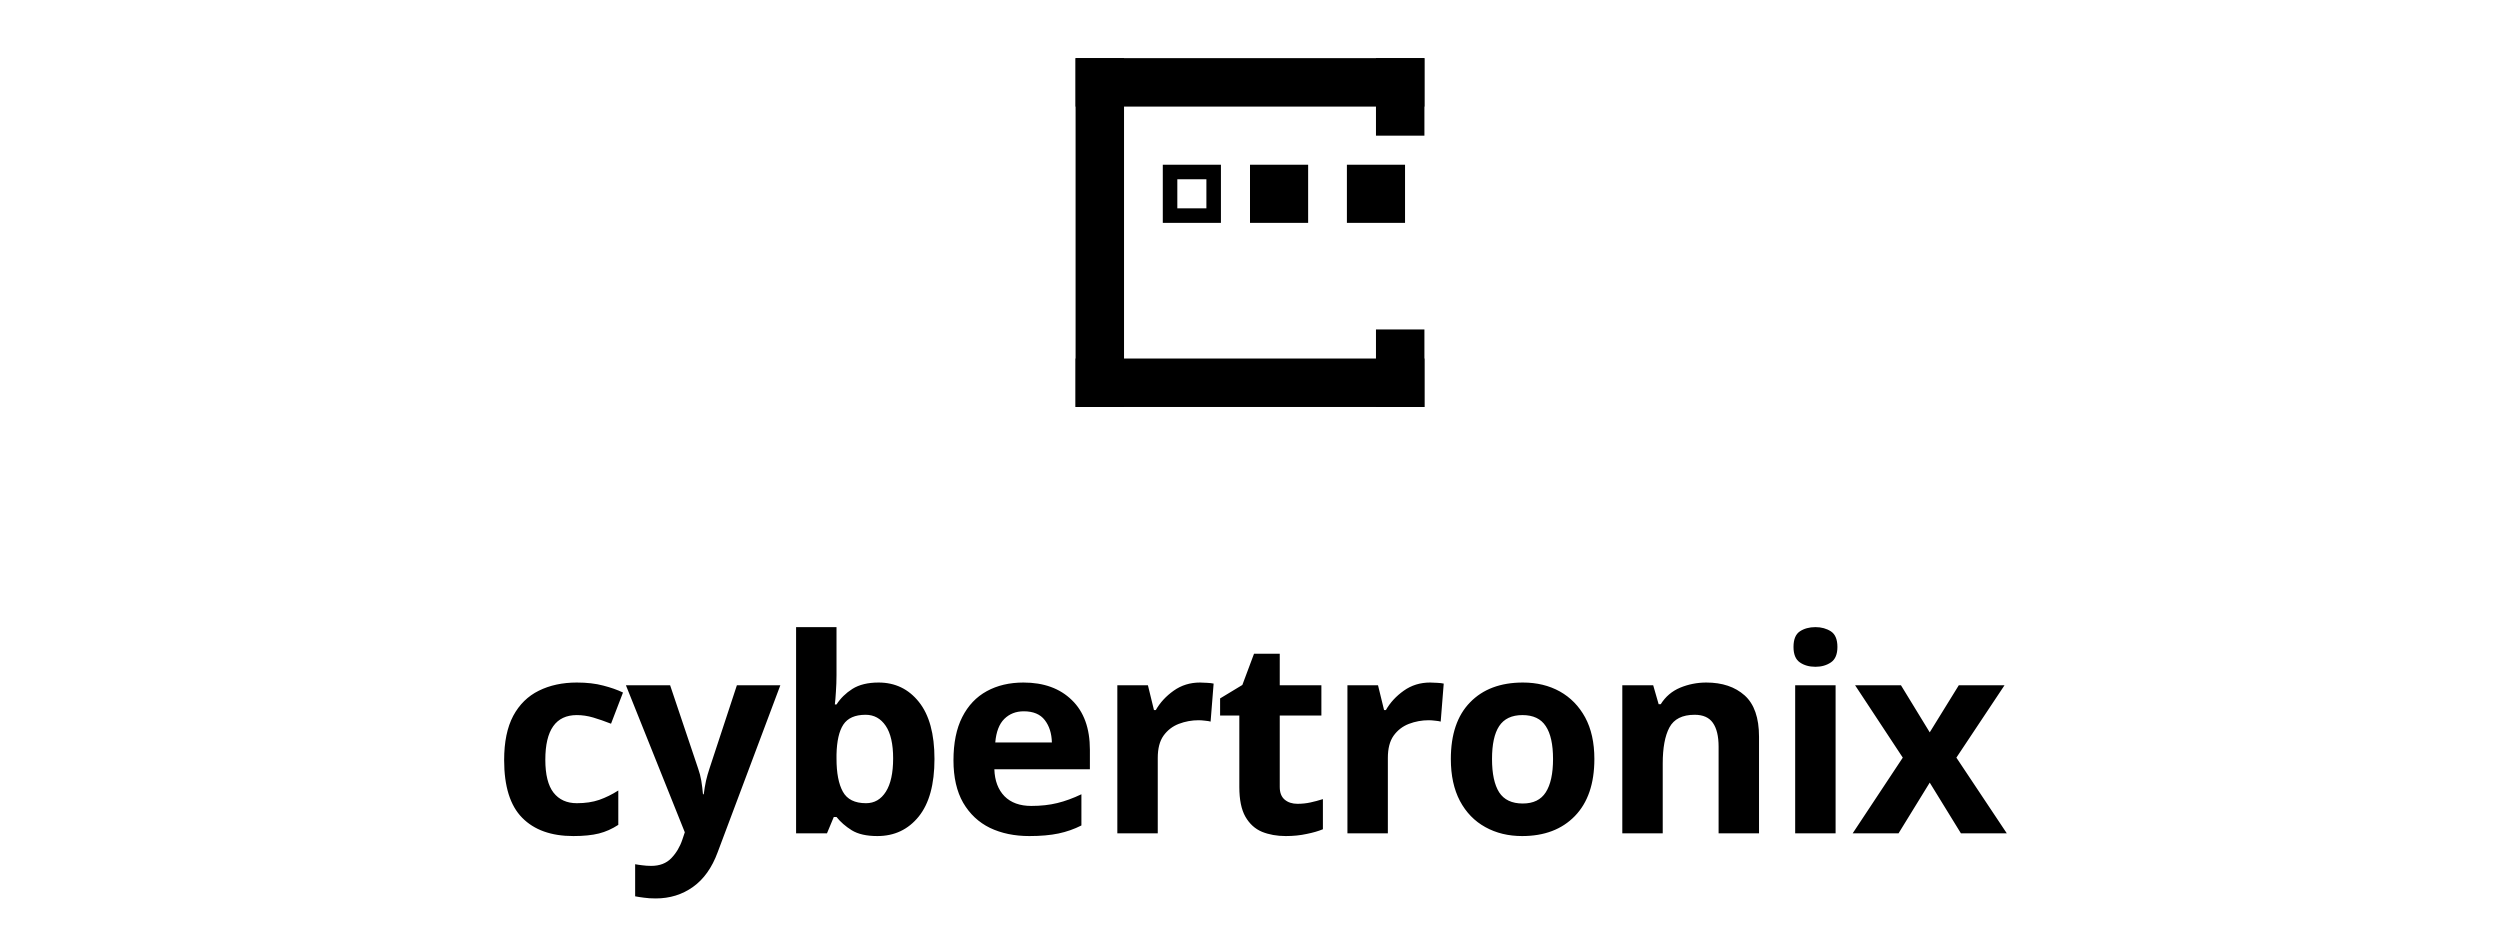
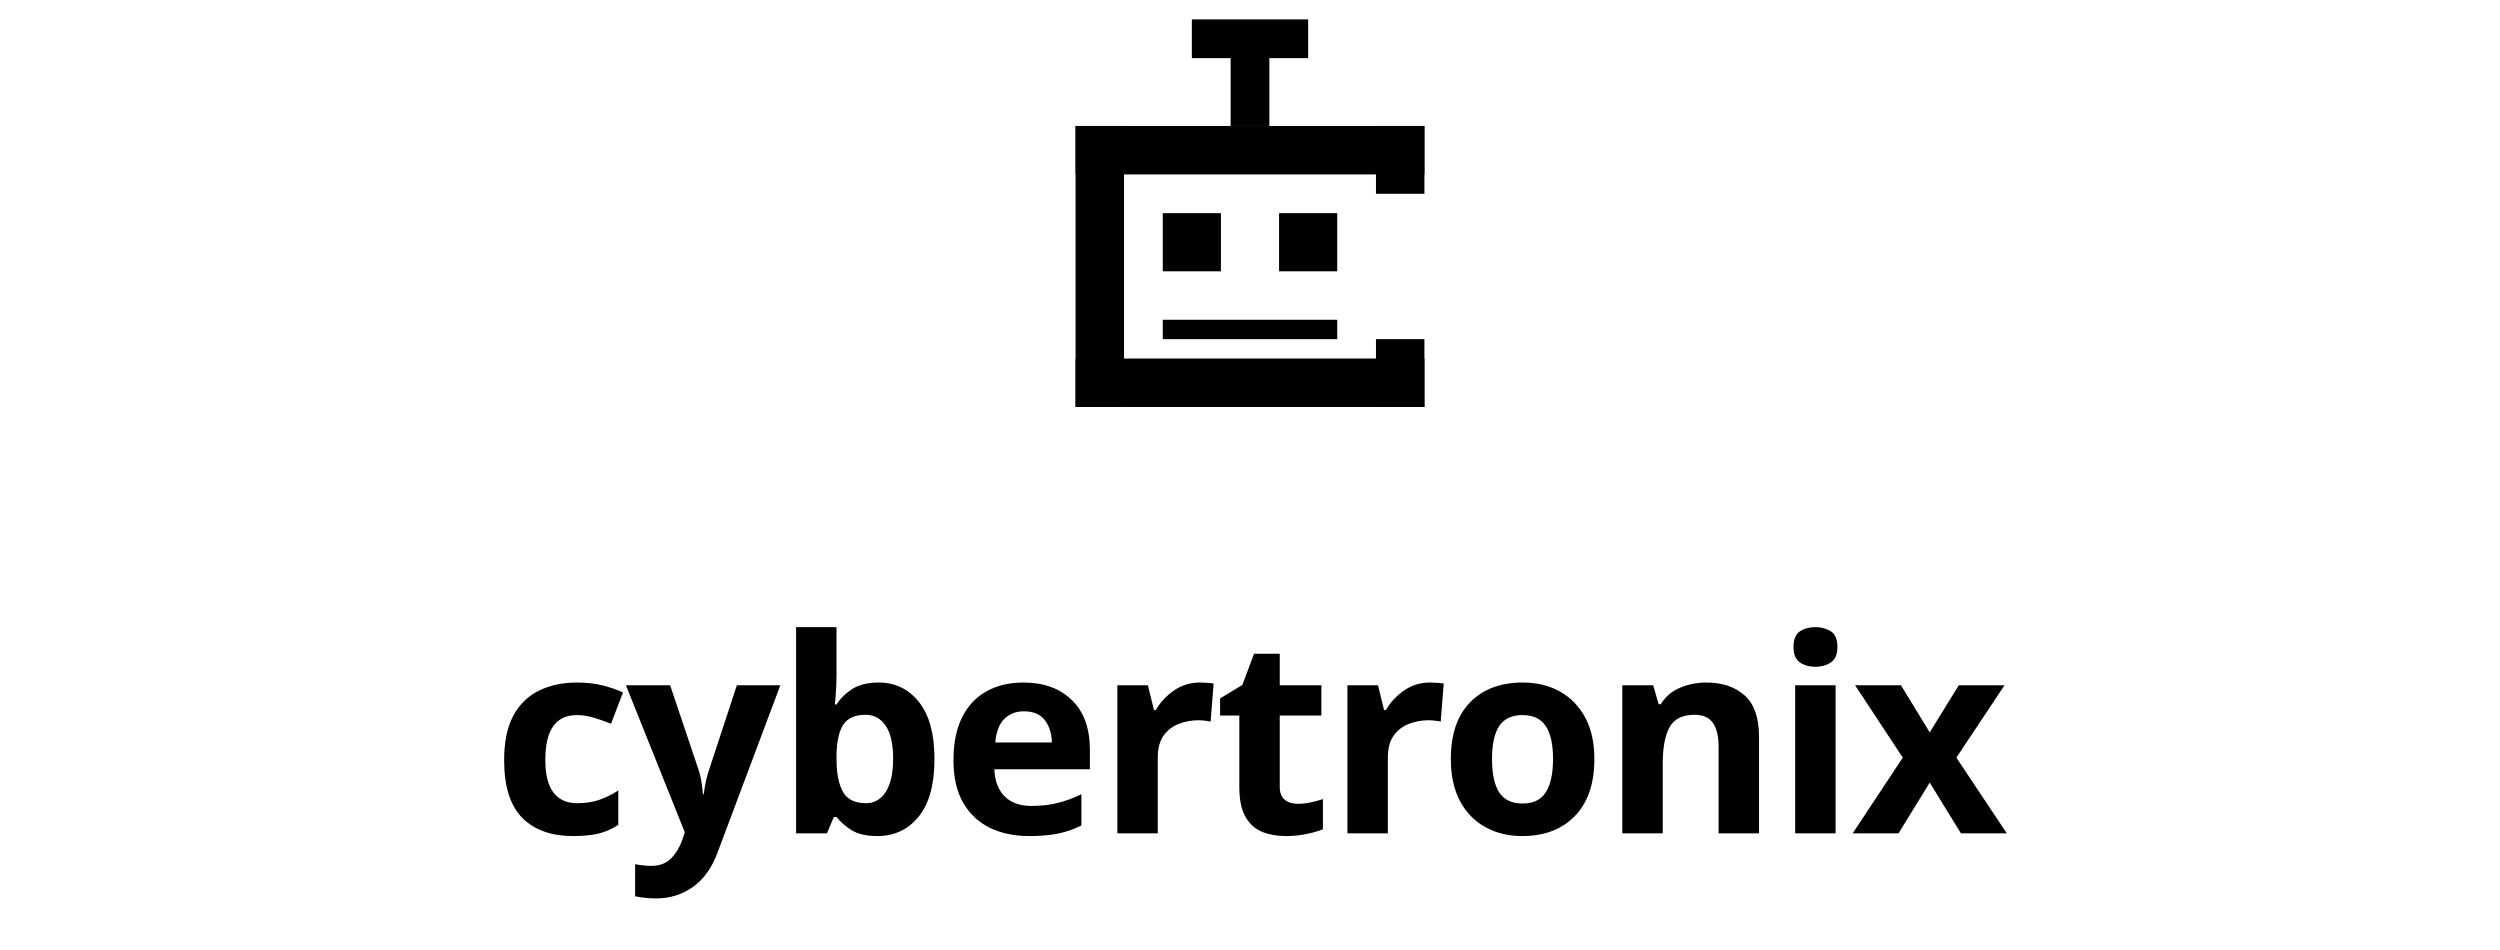
<svg xmlns="http://www.w3.org/2000/svg" width="1032" height="392" viewBox="0 0 258 98">
  <g transform="translate(105.0 0)">
-     <rect x="6" y="6" width="36" height="5" fill="#000000" />
+     <rect x="6" y="13" width="36" height="5" fill="#000000" />
    <rect x="6" y="37" width="36" height="5" fill="#000000" />
-     <rect x="6" y="6" width="5" height="36" fill="#000000" />
-     <rect x="37" y="6" width="5" height="8" fill="#000000" />
-     <rect x="37" y="34" width="5" height="8" fill="#000000" />
-     <rect x="15.75" y="17.75" width="4.5" height="4.5" fill="none" stroke="#000000" stroke-width="1.5" />
-     <rect x="24" y="17" width="6" height="6" fill="#000000" />
-     <rect x="34" y="17" width="6" height="6" fill="#000000" />
+     <rect x="6" y="13" width="5" height="29" fill="#000000" />
+     <rect x="37" y="13" width="5" height="7" fill="#000000" />
+     <rect x="37" y="35" width="5" height="7" fill="#000000" />
+     <rect x="22" y="4" width="4" height="9" fill="#000000" />
+     <rect x="18" y="2" width="12" height="4" fill="#000000" />
+     <rect x="15" y="22" width="6" height="6" fill="#000000" />
+     <rect x="27" y="22" width="6" height="6" fill="#000000" />
+     <rect x="15" y="33" width="18" height="2" fill="#000000" />
  </g>
  <text x="129.0" y="86" font-size="28" text-anchor="middle" fill="#000000" style="font-family: Unbounded, sans-serif; font-weight: 600; letter-spacing: -0.02em">cybertronix</text>
</svg>
